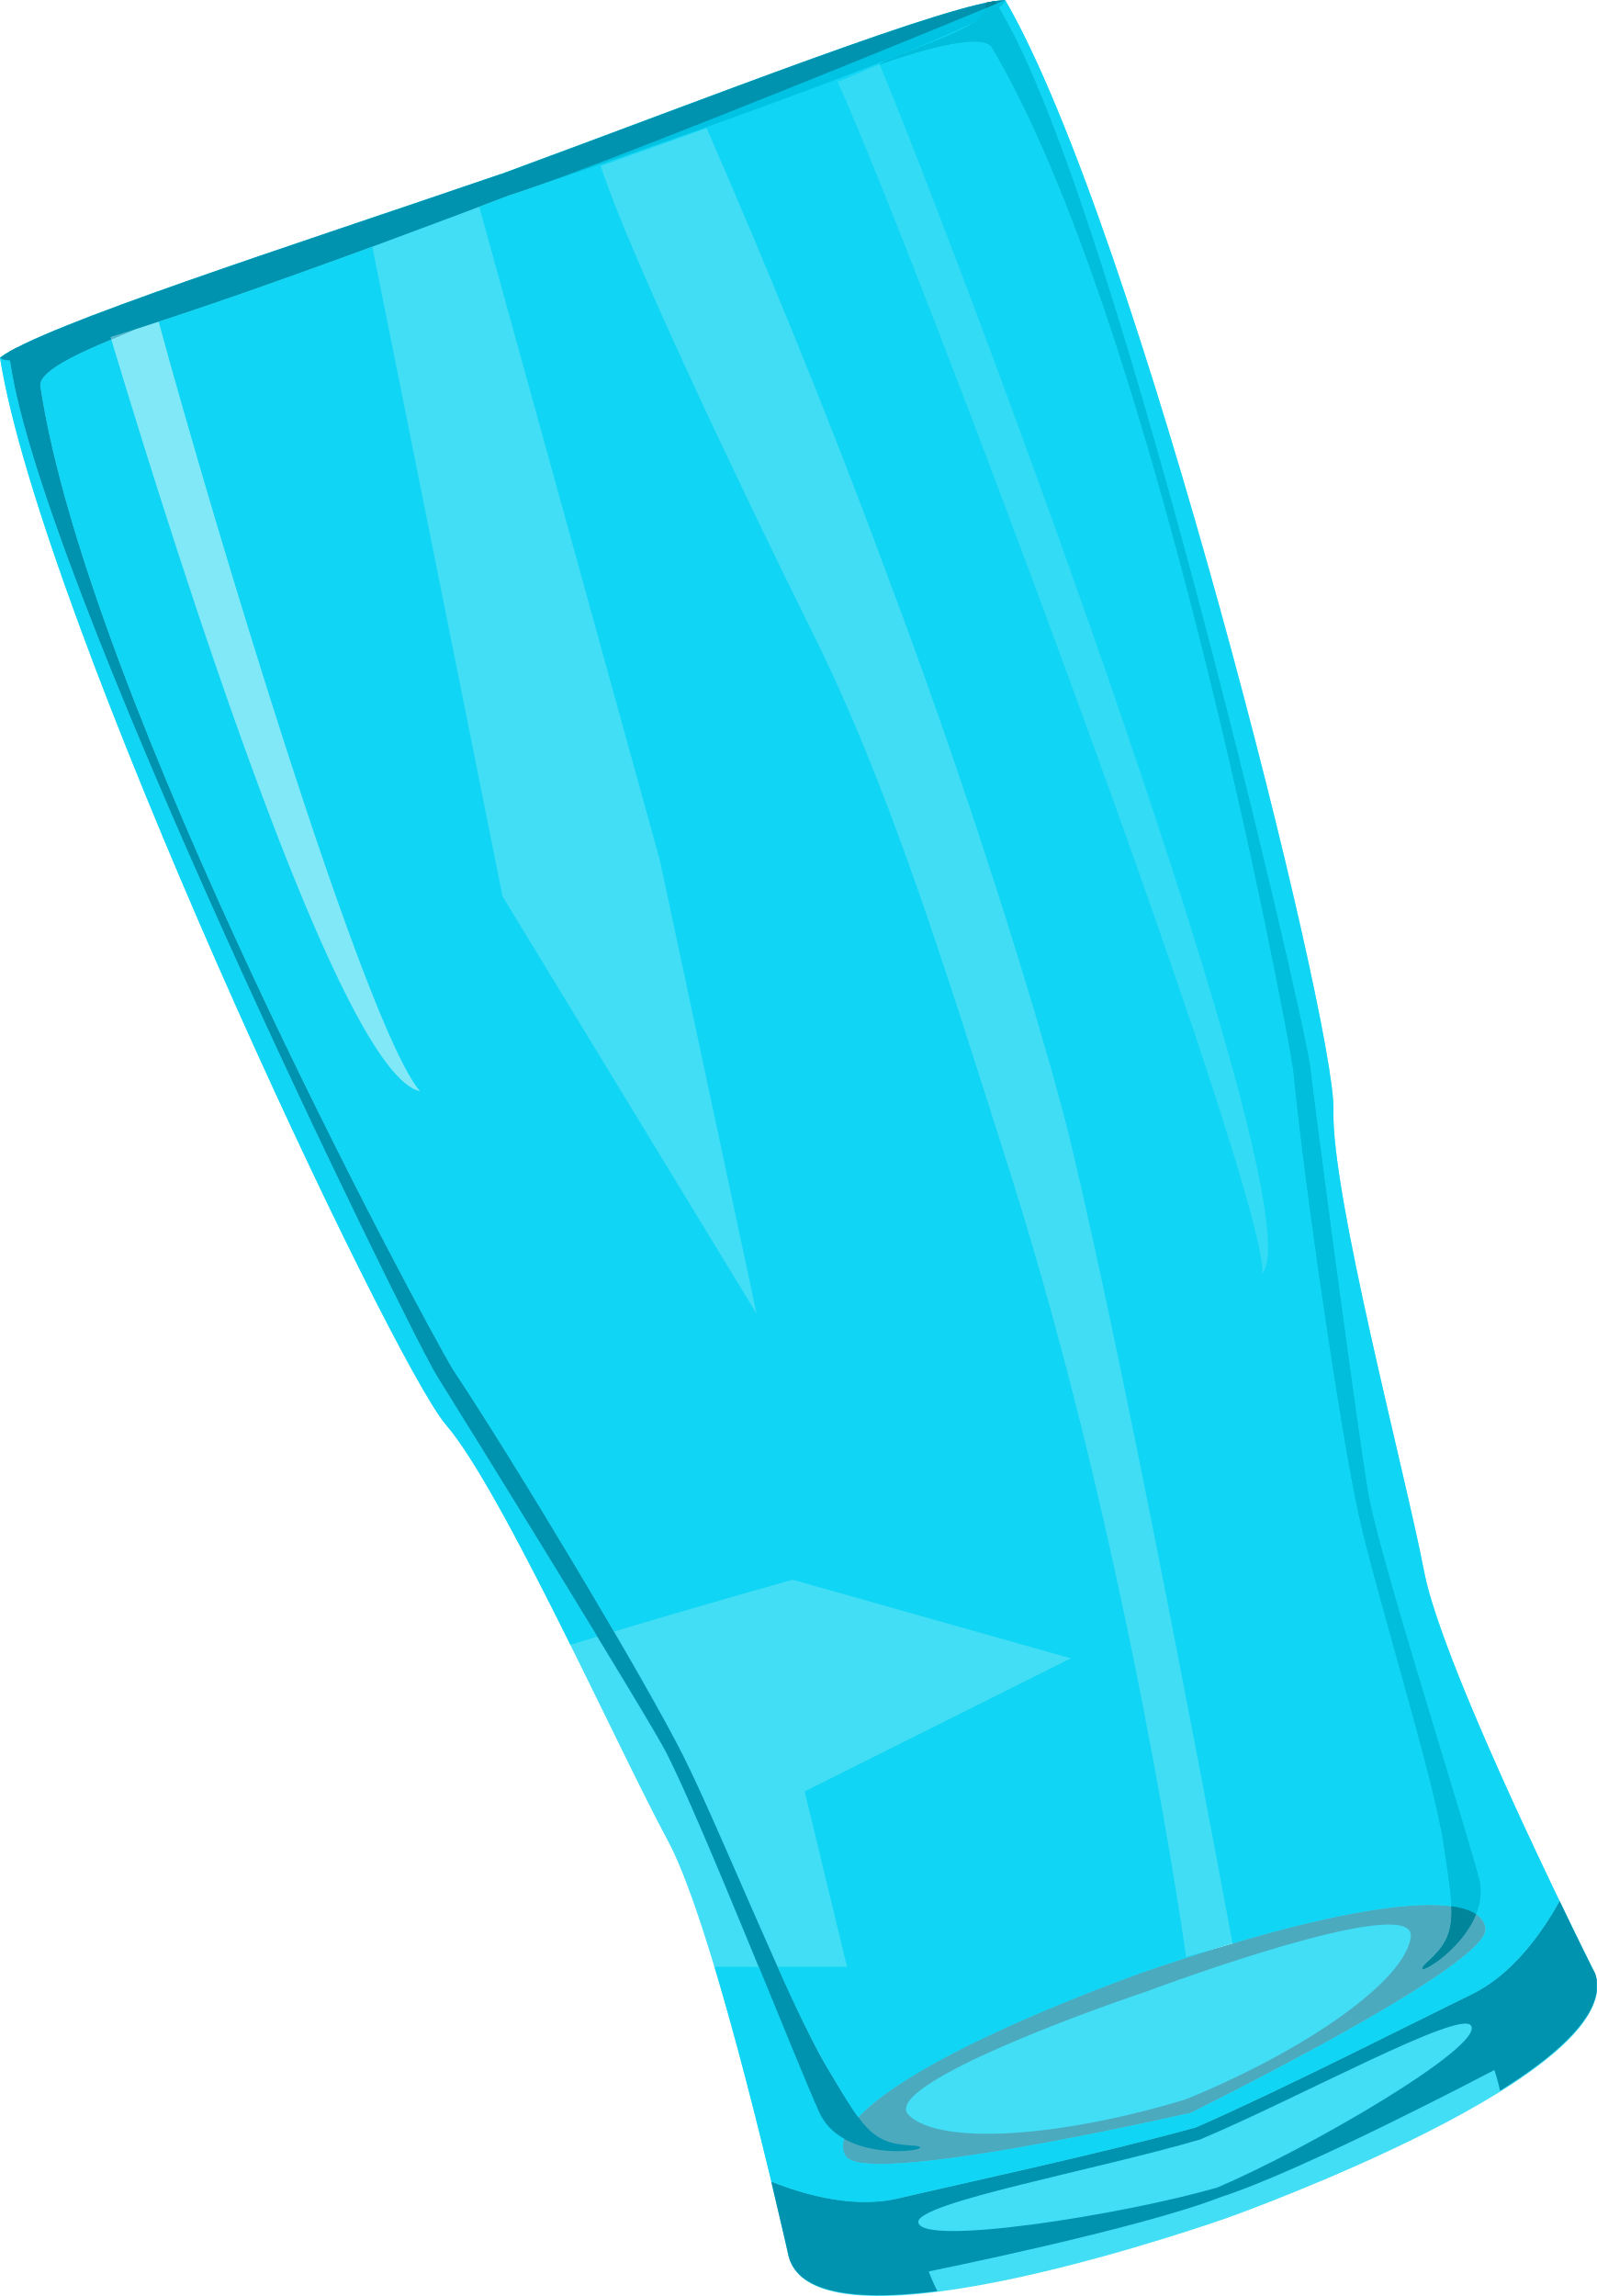
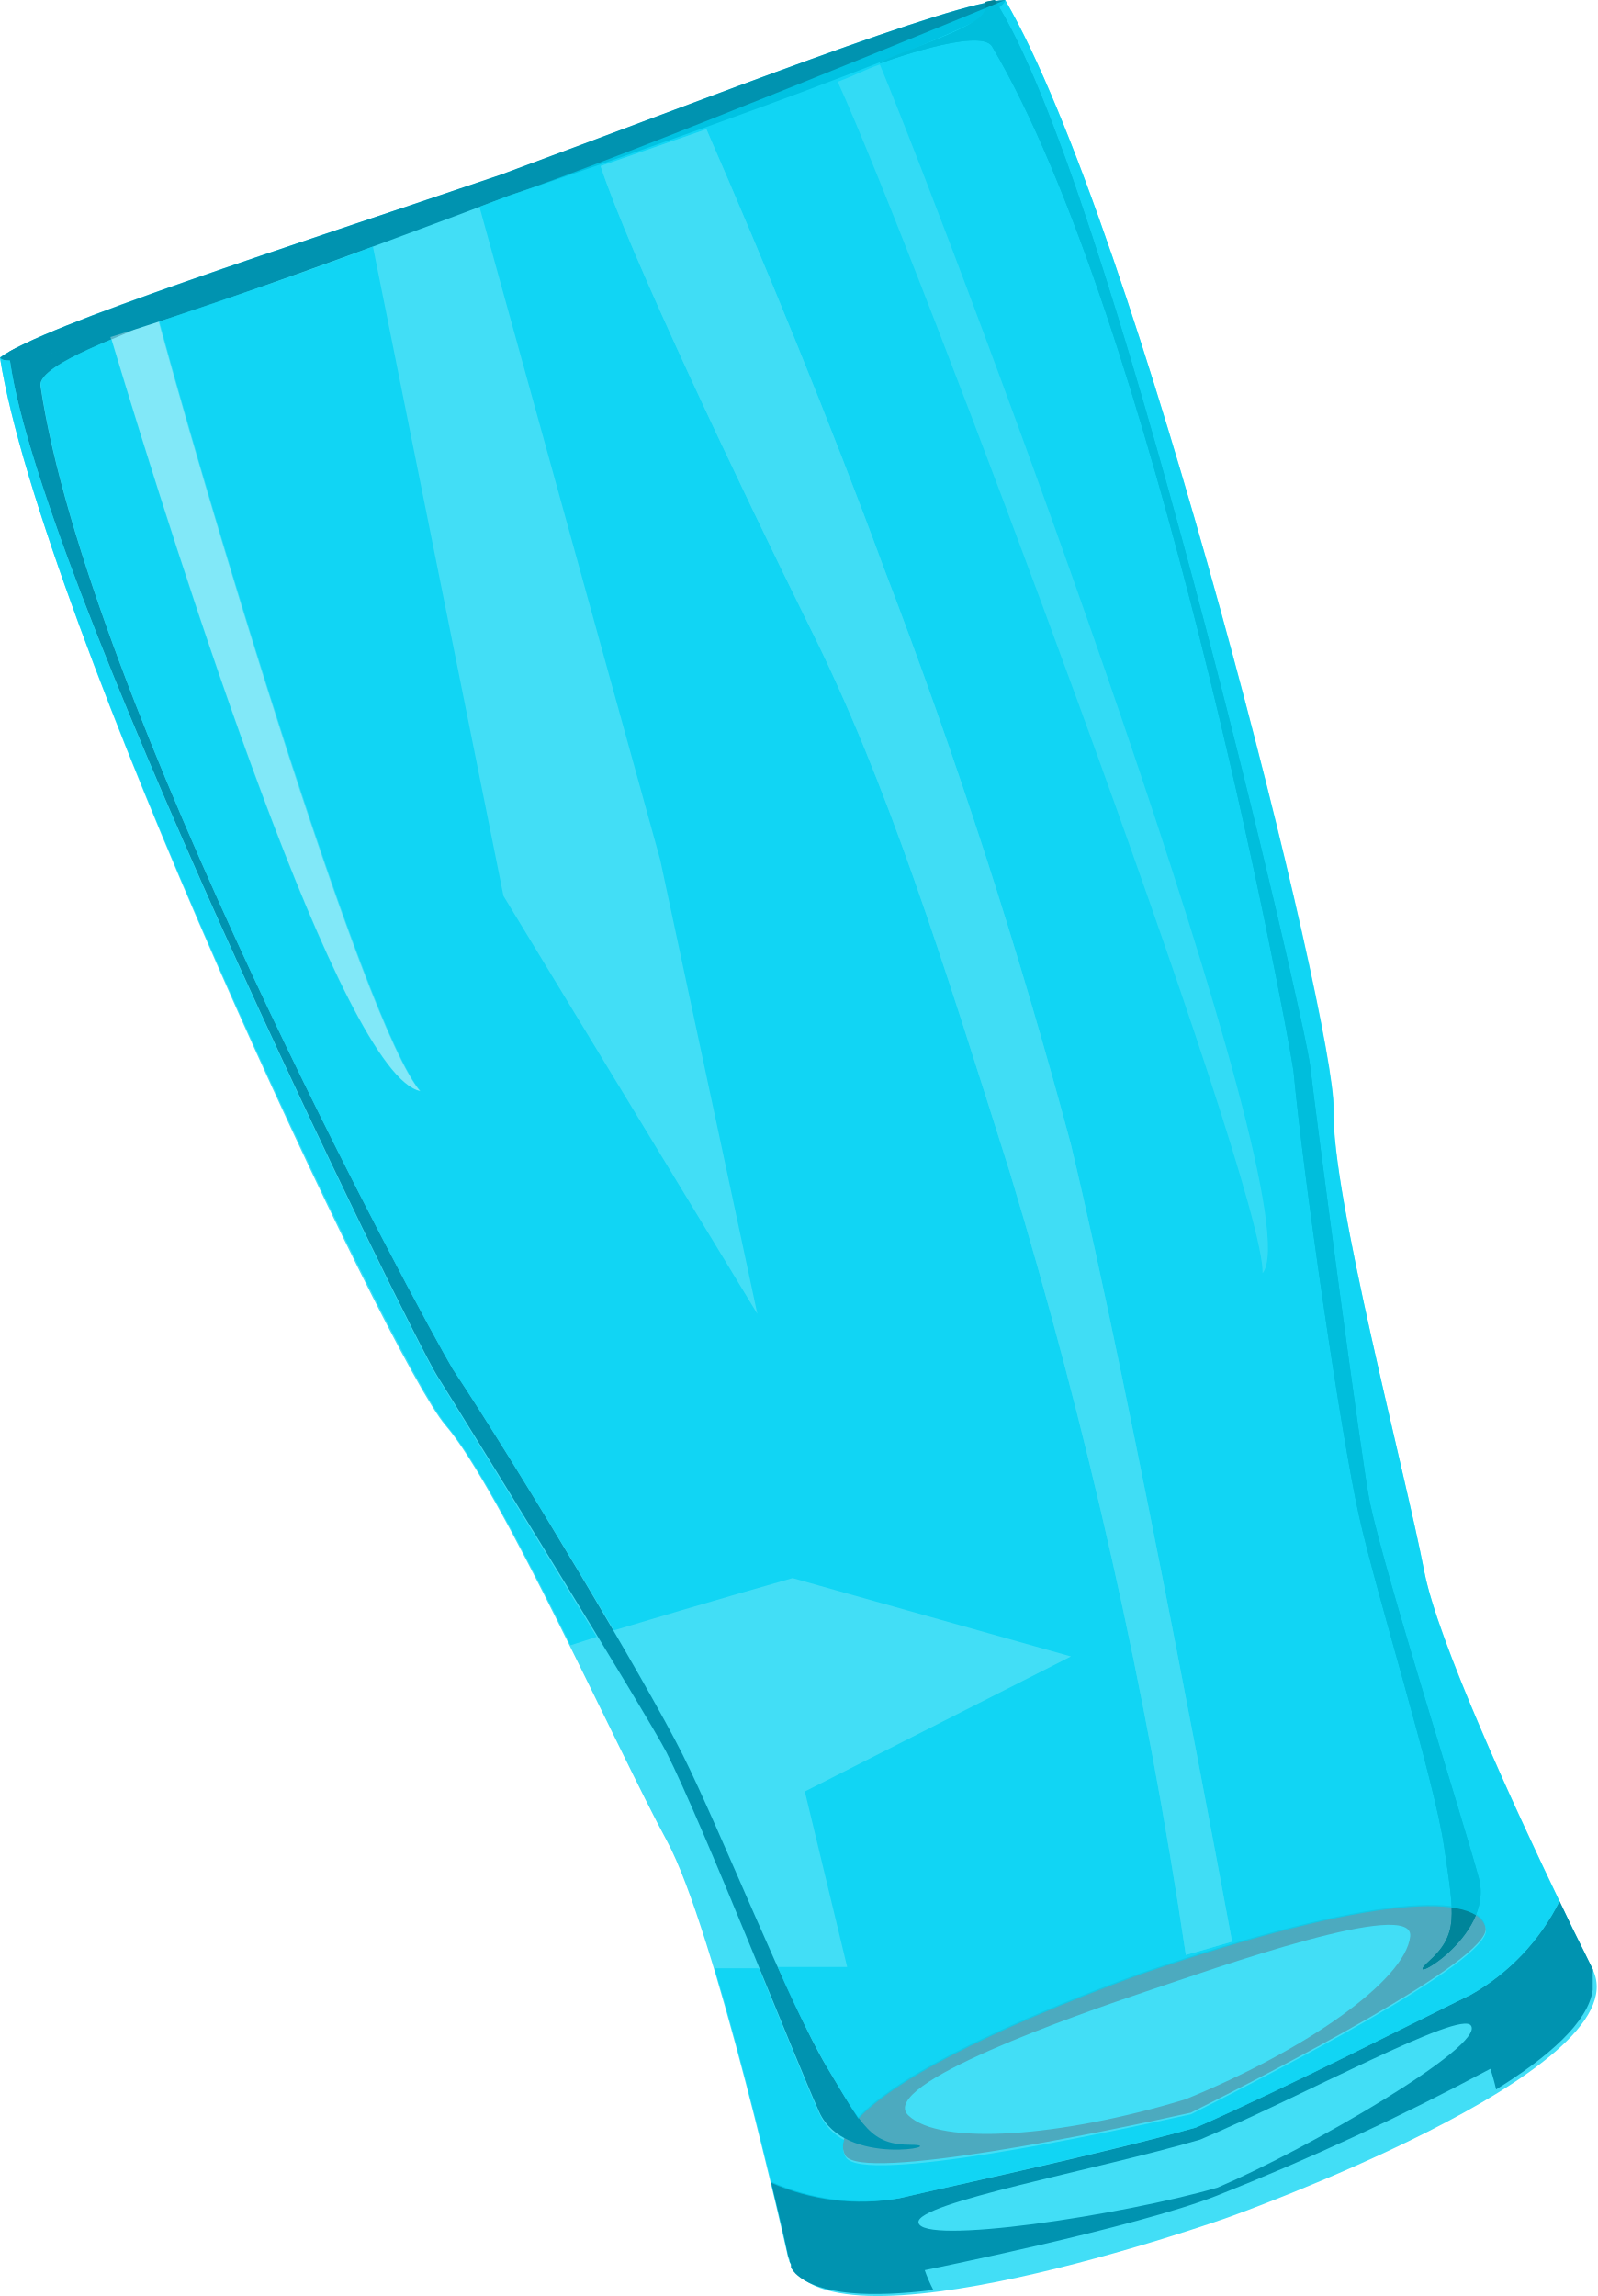
- <svg xmlns="http://www.w3.org/2000/svg" viewBox="0 0 264.04 379.59">
+ <svg xmlns="http://www.w3.org/2000/svg" viewBox="0 0 61.17 87.92">
  <defs>
-     <style>.cls-1{fill:#00d3f3;fill-opacity:0.74;}.cls-2{fill:#4caabf;}.cls-3{fill:#0093b0;}.cls-4,.cls-5,.cls-7{fill:#fdfdfd;}.cls-4{opacity:0.34;}.cls-5{fill-opacity:0.81;}.cls-6{fill:#00859a;}.cls-7{opacity:0.45;}</style>
+     <style>.cls-1{fill:#00d3f3;fill-opacity:0.74;}.cls-2{fill:#4caabf;}.cls-3{fill:#0093b0;}.cls-4,.cls-5,.cls-7{fill:#fdfdfd;}.cls-4{opacity:0.34;}.cls-4,.cls-7{isolation:isolate;}.cls-5{fill-opacity:0.81;}.cls-6{fill:#00859a;}.cls-7{opacity:0.45;}</style>
  </defs>
  <g id="Layer_2" data-name="Layer 2">
-     <g id="Glass">
-       <g id="glasscup">
-         <path class="cls-1" d="M235.46,259.81c3.16,16.48,28,65.9,28,65.9,7.74,16.66-60.39,40.91-60.39,40.91s-68.13,24.24-72.66,6.44c0,0-12-54-20-68.76s-27.41-58-36.64-68.69S6.82,102.2,0,59.14c6.91-5.29,47.8-18.37,82.81-30.37C117.54,16,157.49.27,166.19,0c21.92,37.69,54.67,169.28,54.28,183.42S232.3,243.32,235.46,259.81Z" />
-         <path class="cls-2" d="M188.64,326.17c-38.11,14-52.08,25-48.83,30.28,2.77,4.52,42.51-3.89,57.06-7.13,13.33-6.68,49.46-25.26,48.74-30.52C244.78,312.63,227,313,188.64,326.17Zm44.62-6c-.85,7.25-17.29,18.76-37.18,26.9-20.57,6.25-40.58,7.71-45.81,2.63-4.77-4.63,28-16.67,39.45-20.51C201,325,234,313.59,233.26,320.19Z" />
-         <path class="cls-3" d="M1.47,58.18c.4-.23.84-.47,1.33-.73a2.73,2.73,0,0,0,1.68,1.3c3.52.85,17.59-5.28,18.25-4.69S6.11,60,6.68,63.83c7.67,51.45,62.88,153.57,68.17,162.52,10.39,15.57,31.9,51.56,38.06,63.82s17.79,41.53,23.73,51.46,7.29,12.75,14,13.07-11,3.91-15.2-5.43-19.24-47.66-25.25-59.46c-2.82-5.54-33.7-55.55-37.92-62.24C67.82,220.51,5.06,92.67,1.47,58.18Z" />
-         <path class="cls-3" d="M263.39,325.61s-.56-1.11-1.52-3.06-2.38-4.84-4-8.27c-3.12,5.63-8,12.29-14.64,15.49-8,3.87-30.89,15.55-45.48,21.94-15.34,4.26-40.48,9.67-49.11,11.72-7.15,1.7-15.16-.37-21.13-2.76.88,3.7,1.6,6.8,2.1,8.95s.75,3.34.75,3.34a6.51,6.51,0,0,0,.23.71c0,.07.06.15.1.23l.19.42.15.28.21.33a4.73,4.73,0,0,0,.43.57l.12.15c.11.13.24.26.36.38a.27.27,0,0,1,.07.08c3.88,3.66,12.66,3.95,22.76,2.67a30.67,30.67,0,0,1-1.43-3.25s34.95-7.06,48.3-12.3c13.66-4.37,45.22-21,45.22-21a29.47,29.47,0,0,1,.94,3.43c8.64-5.39,15.26-11.16,16-16.45a.4.4,0,0,1,0-.11,4.55,4.55,0,0,0,0-.52c0-.06,0-.13,0-.19,0-.24,0-.48,0-.71s0-.26,0-.39-.05-.21-.07-.31-.07-.3-.11-.45-.05-.16-.07-.25A6.55,6.55,0,0,0,263.39,325.61Zm-62.13,36.05c-15.64,4.52-49,9.79-49.43,5.74-.3-3.23,29.36-8.62,46.61-13.69,16.56-7,43-21.52,44.77-18.82C245.46,338.28,216.24,355.29,201.26,361.66Z" />
-         <path class="cls-4" d="M25,48.57c7.68,29.2,34.92,120.76,44.45,131.84-13.57-2.69-42-93.76-52.48-129C19.53,50.49,22.22,49.54,25,48.57Z" />
-         <path class="cls-3" d="M166.14,0C167.33,4.48,84,32.37,84,32.37c-18.48,7.05-82.1,31-84,26.75C7,53.83,47.78,40.78,82.76,28.78l.1,0C117.56,16,157.44.29,166.14,0Z" />
-         <path class="cls-5" d="M99.33,27.44c4.64,14.29,23.18,53.24,34.6,76.29,12.92,25.74,22.13,55.59,33.08,90.06,19.8,62.5,29.11,129.72,29.11,129.72l7.65-2.2s-16.64-90.26-26.72-132.25c-1.89-8.42-13.32-48.91-30.82-95.17-9-24.4-19.7-50.43-29.4-72.68Z" />
-         <path class="cls-6" d="M164.45.19c-.46.07-.95.16-1.5.28a2.66,2.66,0,0,1-.48,2.06c-2.18,2.88-16.9,7.25-17,8.13,0,0,16.57-6.14,18.55-2.8,26.55,44.74,48.26,158.77,49.81,169,1.78,18.64,7.85,60.12,10.81,73.52s12.44,43.43,14.11,54.88,2.4,14.49-2.6,19,11-3.9,8.35-13.8-15.19-49.11-18-62.05c-1.31-6.08-9-64.36-9.91-72.21C215.55,167.94,183.46,29.19,164.45.19Z" />
-         <path class="cls-7" d="M138.49,13.51C151,41,209.13,195.84,208.74,210.46c8.82-10.66-49.2-165.84-63.31-199.8C142.87,11.57,141.26,12.5,138.49,13.51Z" />
+     <g id="Layer_2-2" data-name="Layer 2">
+       <g id="Layer_2-3" data-name="Layer 2">
+         <g id="Glass">
+           <g id="glasscup">
+             <path class="cls-1" d="M54.54,60.18C55.27,64,61,75.44,61,75.44c1.8,3.86-14,9.48-14,9.48s-15.78,5.61-16.83,1.49c0,0-2.78-12.51-4.64-15.93s-6.34-13.43-8.48-15.91S1.58,23.67,0,13.7c1.6-1.23,11.07-4.26,19.18-7C27.23,3.71,36.48.06,38.49,0c5.08,8.73,12.67,39.21,12.58,42.48S53.81,56.36,54.54,60.18Z" />
+             <path class="cls-2" d="M43.69,75.55c-8.82,3.24-12.06,5.79-11.31,7,.65,1,9.85-.9,13.22-1.65,3.09-1.55,11.46-5.85,11.29-7.07C56.7,72.41,52.58,72.5,43.69,75.55ZM54,74.16c-.2,1.68-4,4.35-8.61,6.23-4.77,1.45-9.4,1.79-10.61.61s6.48-3.86,9.13-4.75S54.2,72.64,54,74.16Z" />
+             <path class="cls-3" d="M.34,13.48c.09-.06.2-.11.31-.17a.63.63,0,0,0,.39.3c.81.19,4.07-1.22,4.22-1.09S1.42,13.9,1.55,14.78C3.32,26.7,16.11,50.36,17.34,52.43c2.4,3.61,7.39,11.94,8.81,14.78s4.12,9.62,5.5,11.92,1.69,3,3.24,3-2.55.9-3.52-1.26-4.45-11-5.85-13.77c-.65-1.29-7.8-12.87-8.78-14.42S1.17,21.46.34,13.48Z" />
+             <path class="cls-3" d="M61,75.42l-.35-.71c-.23-.45-.56-1.12-.93-1.91a8.44,8.44,0,0,1-3.39,3.58c-1.85.9-7.16,3.61-10.54,5.09-3.55,1-9.37,2.24-11.37,2.71a8.59,8.59,0,0,1-4.9-.64c.21.86.38,1.58.49,2.07s.17.78.17.78l.06.16a.14.14,0,0,0,0,.06l.05.09,0,.07,0,.07.1.14,0,0,.08.09s0,0,0,0c.89.84,2.93.91,5.27.62a5.63,5.63,0,0,1-.33-.76s8.09-1.63,11.18-2.85a101.77,101.77,0,0,0,10.48-4.86,7.76,7.76,0,0,1,.22.79c2-1.24,3.53-2.58,3.7-3.81v-.44s0,0,0-.07l0-.11,0,0A.8.8,0,0,0,61,75.42ZM46.62,83.77C43,84.82,35.27,86,35.17,85.1c-.07-.75,6.8-2,10.79-3.17,3.84-1.62,10-5,10.37-4.36.53.78-6.24,4.72-9.71,6.2Z" />
+             <path class="cls-4" d="M5.79,11.25c1.78,6.76,8.09,28,10.3,30.54-3.15-.63-9.73-21.72-12.16-29.88C4.52,11.69,5.15,11.47,5.79,11.25Z" />
+             <path class="cls-3" d="M38.48,0c.28,1-19,7.5-19,7.5C15.18,9.13.44,14.68,0,13.69c1.62-1.22,11.07-4.24,19.17-7h0C27.23,3.71,36.47.07,38.48,0Z" />
+             <path class="cls-5" d="M23,6.36C24.08,9.67,28.38,18.69,31,24c3,6,5.13,12.87,7.66,20.86a209.43,209.43,0,0,1,6.75,30l1.77-.51S43.34,53.52,41,43.79a221,221,0,0,0-7.14-22c-2.08-5.65-4.56-11.68-6.81-16.84Z" />
+             <path class="cls-6" d="M38.09,0l-.35.07a.63.63,0,0,1-.11.48c-.5.66-3.91,1.68-3.94,1.88,0,0,3.84-1.42,4.3-.65C44.14,12.18,49.17,38.6,49.53,41c.41,4.31,1.82,13.92,2.5,17s2.88,10.06,3.27,12.72.56,3.35-.6,4.4,2.55-.91,1.93-3.2-3.52-11.37-4.17-14.37c-.3-1.41-2.08-14.91-2.29-16.73S42.49,6.76,38.09,0Z" />
+             <path class="cls-7" d="M32.08,3.13C35,9.5,48.44,45.36,48.35,48.75c2-2.47-11.4-38.41-14.66-46.28C33.09,2.68,32.72,2.9,32.08,3.13Z" />
+           </g>
+           <path class="cls-5" d="M23,6.36C24.08,9.67,28.38,18.69,31,24c3,6,5.13,12.87,7.66,20.86a209.43,209.43,0,0,1,6.75,30l1.77-.51S43.34,53.52,41,43.79a221,221,0,0,0-7.14-22c-2.08-5.65-4.56-11.68-6.81-16.84Z" />
+           <path class="cls-6" d="M38.09,0l-.35.07a.63.63,0,0,1-.11.48c-.5.66-3.91,1.68-3.94,1.88,0,0,3.84-1.42,4.3-.65C44.14,12.18,49.17,38.6,49.53,41c.41,4.31,1.82,13.92,2.5,17s2.88,10.06,3.27,12.72.56,3.35-.6,4.4,2.55-.91,1.93-3.2-3.52-11.37-4.17-14.37c-.3-1.41-2.08-14.91-2.29-16.73S42.49,6.76,38.09,0Z" />
+           <path class="cls-7" d="M32.08,3.13C35,9.5,48.44,45.36,48.35,48.75c2-2.47-11.4-38.41-14.66-46.28C33.09,2.68,32.72,2.9,32.08,3.13Z" />
+           <path class="cls-1" d="M21.85,63l1-.32c-2.36-3.88-5.51-9-6.14-10C15.72,51.09,1.55,22.25.38,13.8c-.2,0-.33,0-.37-.12.11-.07.22-.15.33-.21h0A4,4,0,0,0,0,13.7c1.58,10,15,38.39,17.09,40.87C18.25,55.92,20.1,59.47,21.85,63Z" />
+           <path class="cls-1" d="M34.42,84.18c2-.47,7.82-1.73,11.38-2.71,3.38-1.48,8.68-4.19,10.53-5.09a8.5,8.5,0,0,0,3.39-3.58c-1.74-3.62-4.67-10-5.18-12.62-.73-3.82-3.56-14.42-3.48-17.7S43.57,8.73,38.49,0c0,0-14.65,6.05-19,7.49h0l-1.13.43,6.92,25L29,50.31l-9.72-16-5-24.87c-2.61,1-5.61,2-8.18,2.87,2.08,7.68,7.91,27,10,29.47-3-.6-9.18-20-11.83-28.79-1.13.47-2.8,1.21-2.71,1.78C3.32,26.7,16.11,50.36,17.34,52.43c1.54,2.31,4.13,6.55,6.17,10,3.59-1.08,6.84-2,6.84-2l10.66,3L30.82,68.6l1.62,6.72H29.78a42,42,0,0,0,1.87,3.81c.52.86.88,1.49,1.22,2,1.28-1.37,4.71-3.28,10.82-5.53,8.9-3.06,13-3.14,13.21-1.71.16,1.22-8.21,5.52-11.29,7.07-3.37.75-12.58,2.7-13.22,1.65a.77.77,0,0,1-.06-.66,2.14,2.14,0,0,1-.95-1c-.43-.94-1.32-3.15-2.32-5.58h-1.7c.84,2.77,1.64,6,2.18,8.22A8.43,8.43,0,0,0,34.42,84.18Z" />
+         </g>
      </g>
-       <path class="cls-5" d="M99.33,27.44c4.64,14.29,23.18,53.24,34.6,76.29,12.92,25.74,22.13,55.59,33.08,90.06,19.8,62.5,29.11,129.72,29.11,129.72l7.65-2.2s-16.64-90.26-26.72-132.25c-1.89-8.42-13.32-48.91-30.82-95.17-9-24.4-19.7-50.43-29.4-72.68Z" />
-       <path class="cls-6" d="M164.45.19c-.46.07-.95.16-1.5.28a2.66,2.66,0,0,1-.48,2.06c-2.18,2.88-16.9,7.25-17,8.13,0,0,16.57-6.14,18.55-2.8,26.55,44.74,48.26,158.77,49.81,169,1.78,18.64,7.85,60.12,10.81,73.52s12.44,43.43,14.11,54.88,2.4,14.49-2.6,19,11-3.9,8.35-13.8-15.19-49.11-18-62.05c-1.31-6.08-9-64.36-9.91-72.21C215.55,167.94,183.46,29.19,164.45.19Z" />
-       <path class="cls-7" d="M138.49,13.51C151,41,209.13,195.84,208.74,210.46c8.82-10.66-49.2-165.84-63.31-199.8C142.87,11.57,141.26,12.5,138.49,13.51Z" />
-       <path class="cls-1" d="M94.32,271.93l4.44-1.36c-10.19-16.75-23.78-38.73-26.48-43-4.4-7-65.57-131.53-70.63-168-.89,0-1.44-.16-1.59-.49a12,12,0,0,1,1.41-.92v0a13.47,13.47,0,0,0-1.47,1C6.82,102.2,64.55,224.9,73.78,235.61,78.78,241.41,86.77,256.74,94.32,271.93Z" />
-       <path class="cls-1" d="M148.61,363.43c8.63-2.05,33.77-7.46,49.11-11.72,14.59-6.39,37.5-18.07,45.48-21.94,6.61-3.2,11.52-9.85,14.63-15.48-7.51-15.62-20.18-43-22.37-54.48-3.16-16.49-15.38-62.26-15-76.39S188.11,37.69,166.19,0c-.15.17-63.28,26.13-82,32.34l-.1,0-4.85,1.85,29.85,108,16,75-42-69L61.56,40.79c-11.25,4.13-24.2,8.76-35.31,12.39,9,33.18,34.14,116.68,43.21,127.23-13-2.58-39.61-86.25-51.06-124.27-4.89,2-12.09,5.19-11.72,7.69,7.67,51.45,62.88,153.57,68.17,162.52,6.65,10,17.84,28.28,26.66,43.39,15.5-4.65,29.53-8.57,29.53-8.57l46,13-44,22,7,29H128.58a182.38,182.38,0,0,0,8.06,16.46c2.23,3.71,3.8,6.43,5.26,8.4,5.54-5.91,20.35-14.14,46.74-23.86,38.4-13.19,56.14-13.54,57-7.37.72,5.26-35.41,23.84-48.74,30.52-14.55,3.24-54.29,11.65-57.06,7.13a3.33,3.33,0,0,1-.25-2.85,9.4,9.4,0,0,1-4.11-4.33c-1.84-4.06-5.72-13.62-10-24.1h-7.34c3.59,11.95,7.06,25.78,9.4,35.5C133.46,363.07,141.47,365.13,148.61,363.43Z" />
    </g>
  </g>
</svg>
